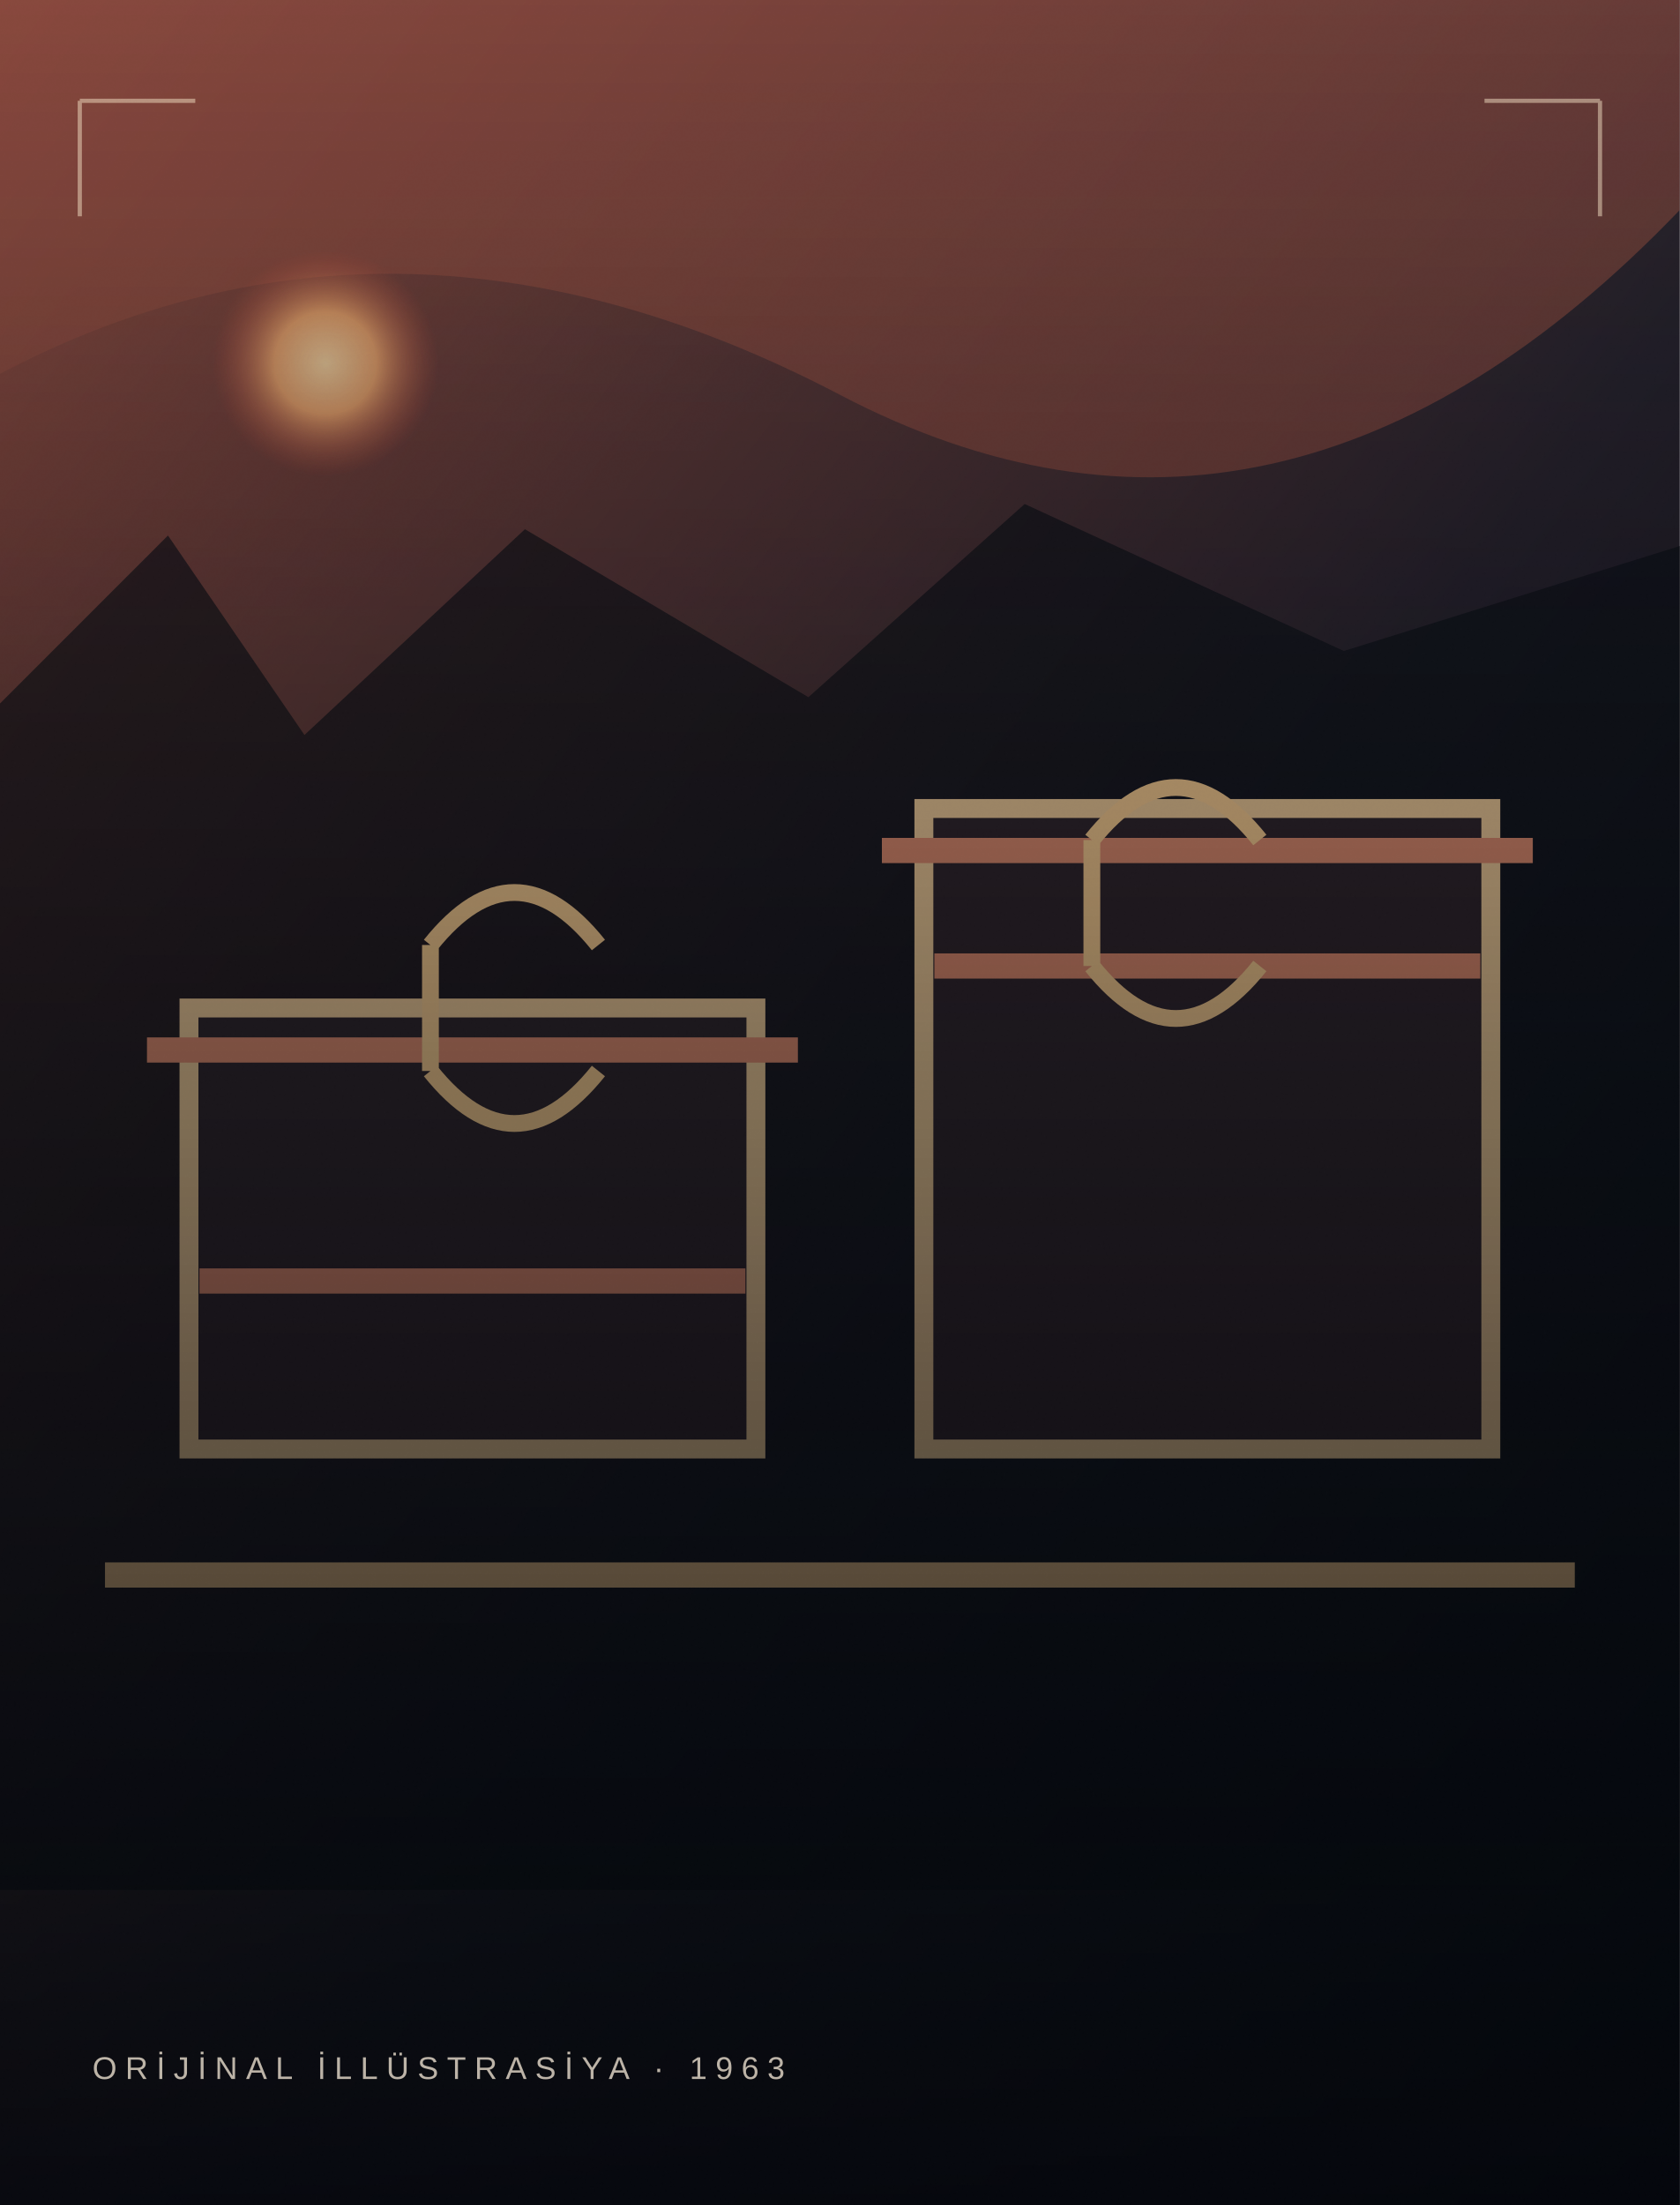
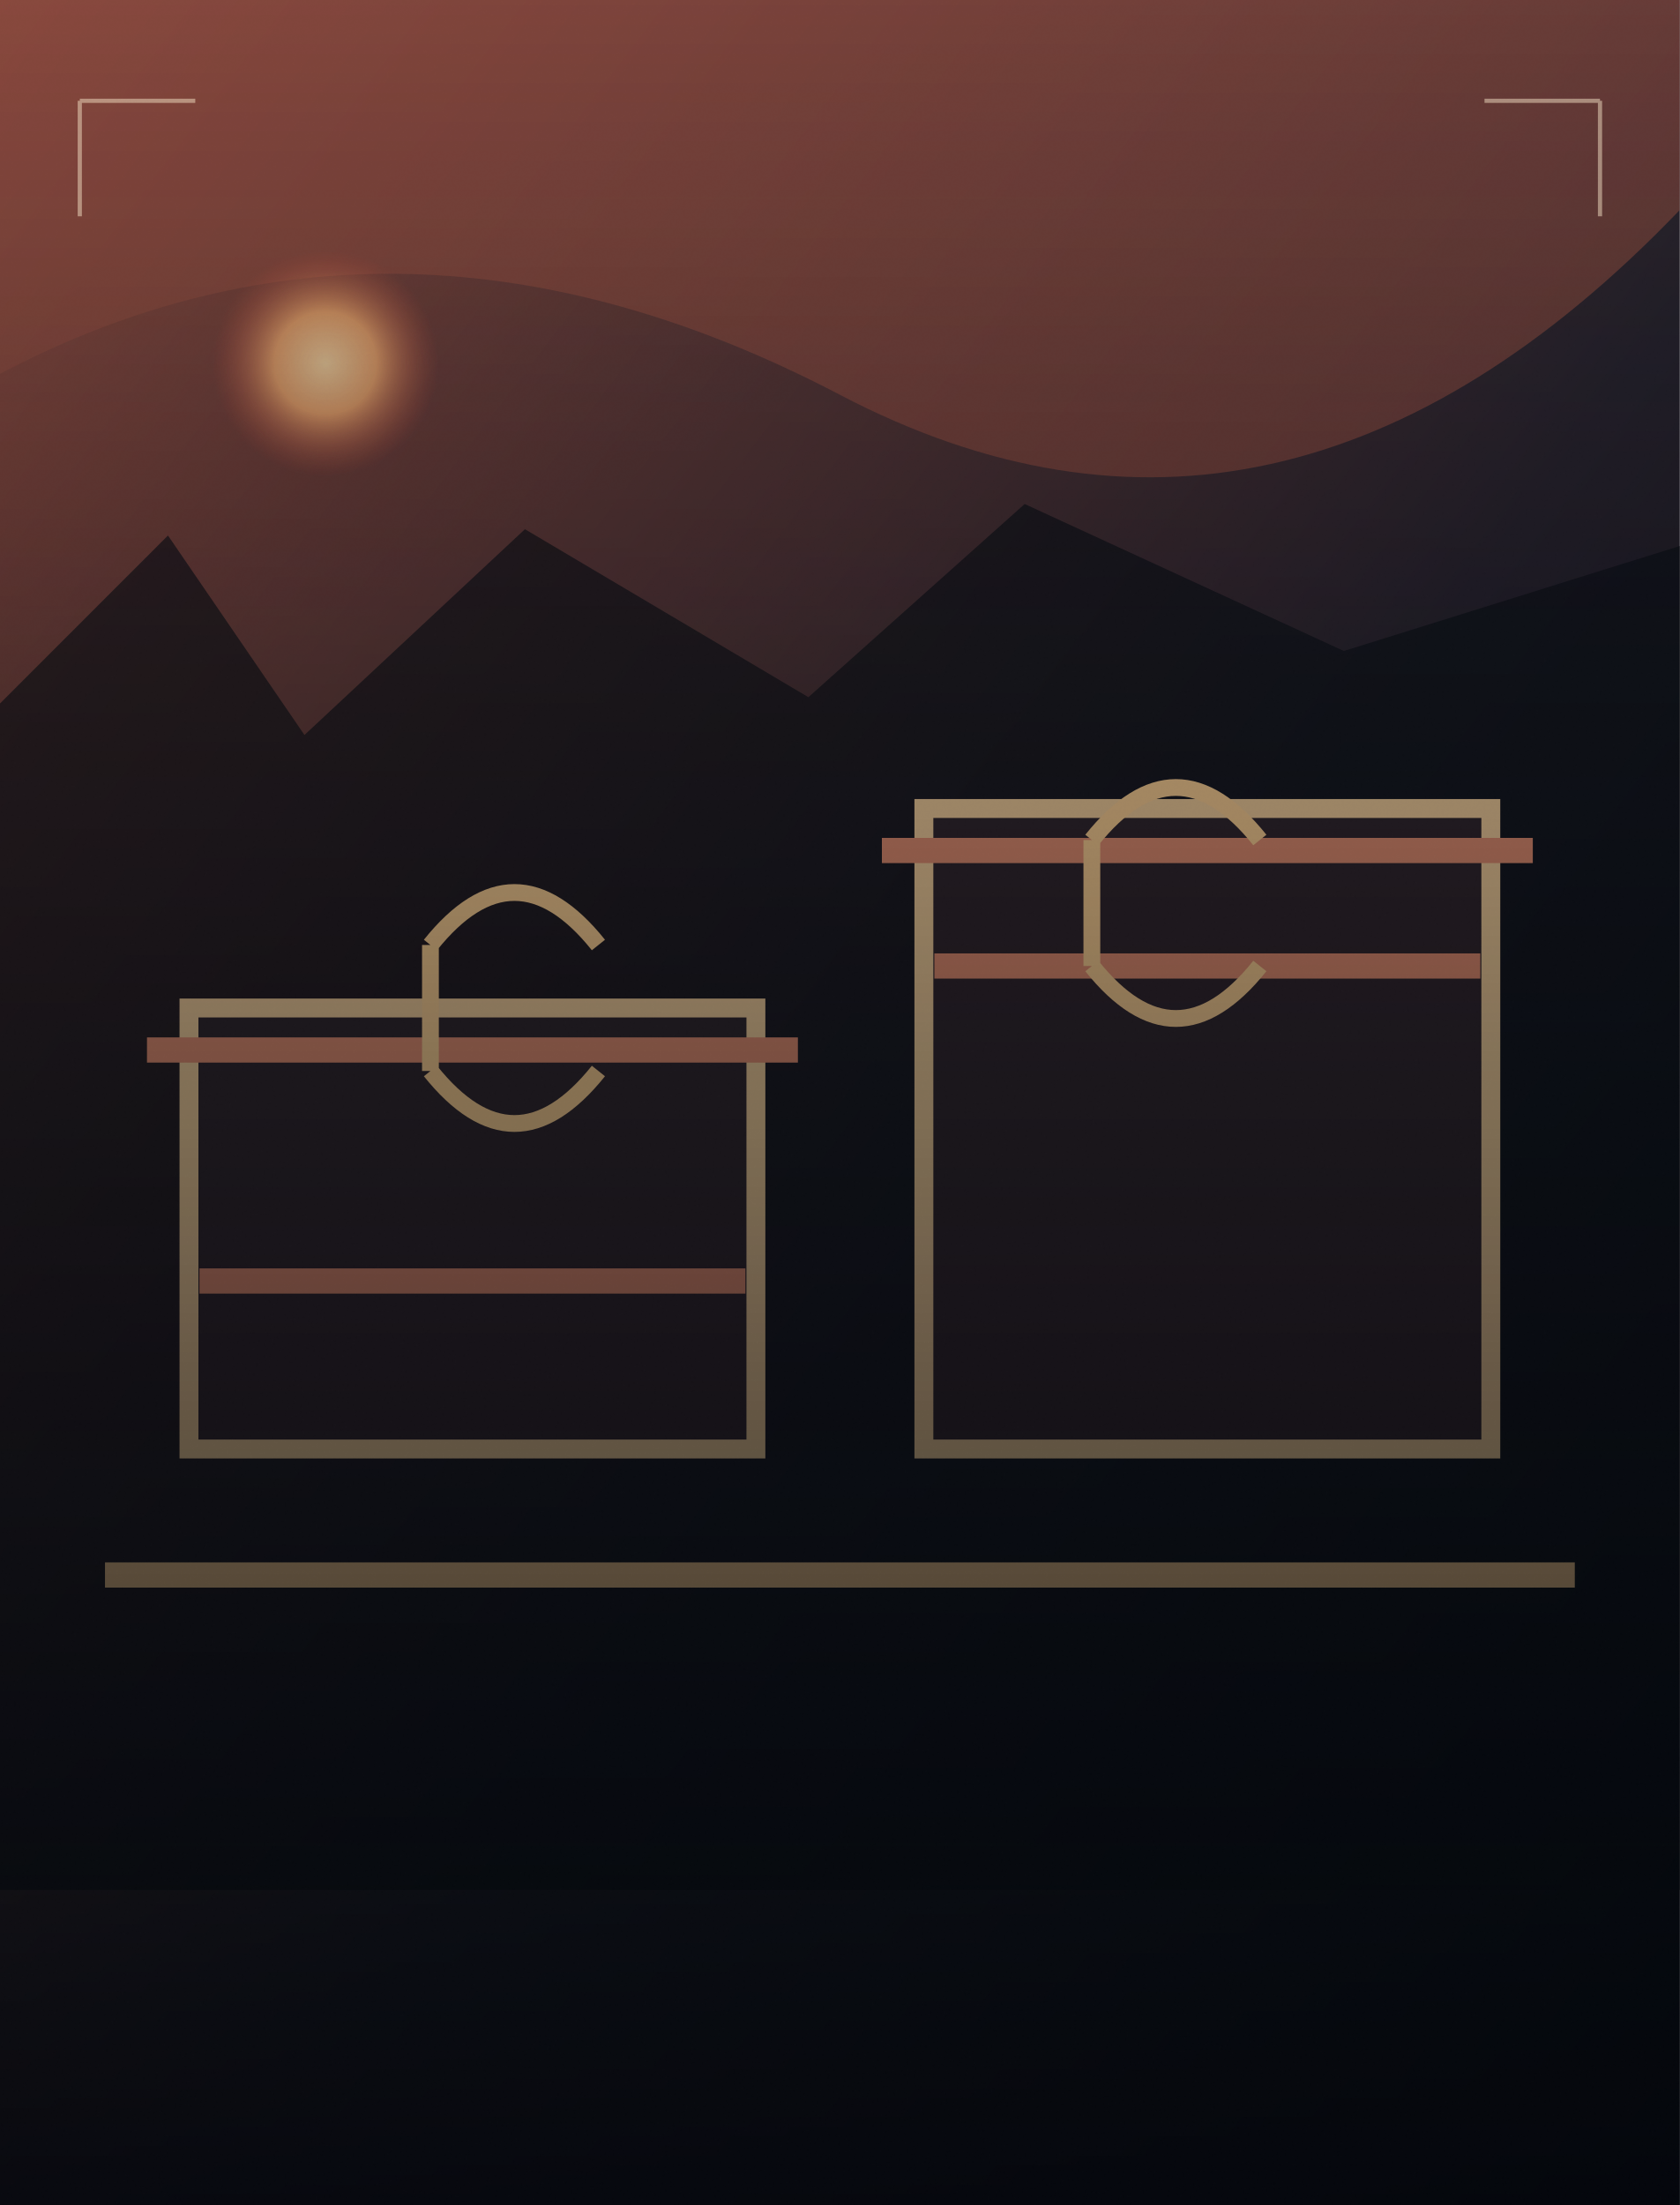
<svg xmlns="http://www.w3.org/2000/svg" width="800" height="1050" viewBox="0 0 800 1050" role="img" aria-labelledby="title desc">
  <defs>
    <linearGradient id="bg" x1="0" y1="0" x2="1" y2="1">
      <stop stop-color="#8a493d" />
      <stop offset=".57" stop-color="#24202a" />
      <stop offset="1" stop-color="#080b11" />
    </linearGradient>
    <radialGradient id="sun">
      <stop stop-color="#f4d7a2" />
      <stop offset=".45" stop-color="#e7a46b" />
      <stop offset="1" stop-color="#b44b3c" stop-opacity="0" />
    </radialGradient>
    <linearGradient id="shade" x2="0" y2="1">
      <stop stop-color="#03060b" stop-opacity="0" />
      <stop offset="1" stop-color="#03060b" stop-opacity=".9" />
    </linearGradient>
    <filter id="grain">
      <feTurbulence type="fractalNoise" baseFrequency=".8" numOctaves="2" stitchTiles="stitch" />
      <feColorMatrix values=".3 0 0 0 0 .3 0 0 0 0 .3 0 0 0 0 0 0 0 .12 0" />
    </filter>
  </defs>
  <rect width="800" height="1050" fill="url(#bg)" />
  <path d="M0 178Q190 78 400 188T800 100V0H0Z" fill="#8a493d" opacity=".6" />
  <circle cx="155" cy="173" r="54" fill="url(#sun)" opacity=".82" />
  <path d="M0 335 80 255 145 350 250 252 385 332 488 240 640 310 800 260 800 900 0 900Z" fill="#090d13" opacity=".66" />
  <path d="M90 480h270v210H90Zm350-95h270v305H440Z" fill="#2d2228" stroke="#e7c391" stroke-width="9" />
  <path d="M70 500h310m40-95h310M95 610h260m90-150h260" stroke="#d78669" stroke-width="12" />
  <path d="M205 510v-60m0 0q40-50 80 0m-80 60q40 50 80 0m235-50v-60m0 0q40-50 80 0m-80 60q40 50 80 0" fill="none" stroke="#f0c58a" stroke-width="8" />
  <path d="M50 750h700" stroke="#f0c58a" stroke-width="12" />
  <rect width="800" height="1050" fill="url(#shade)" />
  <path d="M38 48h55m-55 0v55m724-55h-55m55 0v55" fill="none" stroke="#f5e3c7" stroke-opacity=".5" stroke-width="2" />
-   <text x="44" y="990" fill="#f6ead7" fill-opacity=".76" font-family="Arial,sans-serif" font-size="15" letter-spacing="4">ORİJİNAL İLLÜSTRASİYA · 1963</text>
  <rect width="800" height="1050" filter="url(#grain)" opacity=".15" />
</svg>
